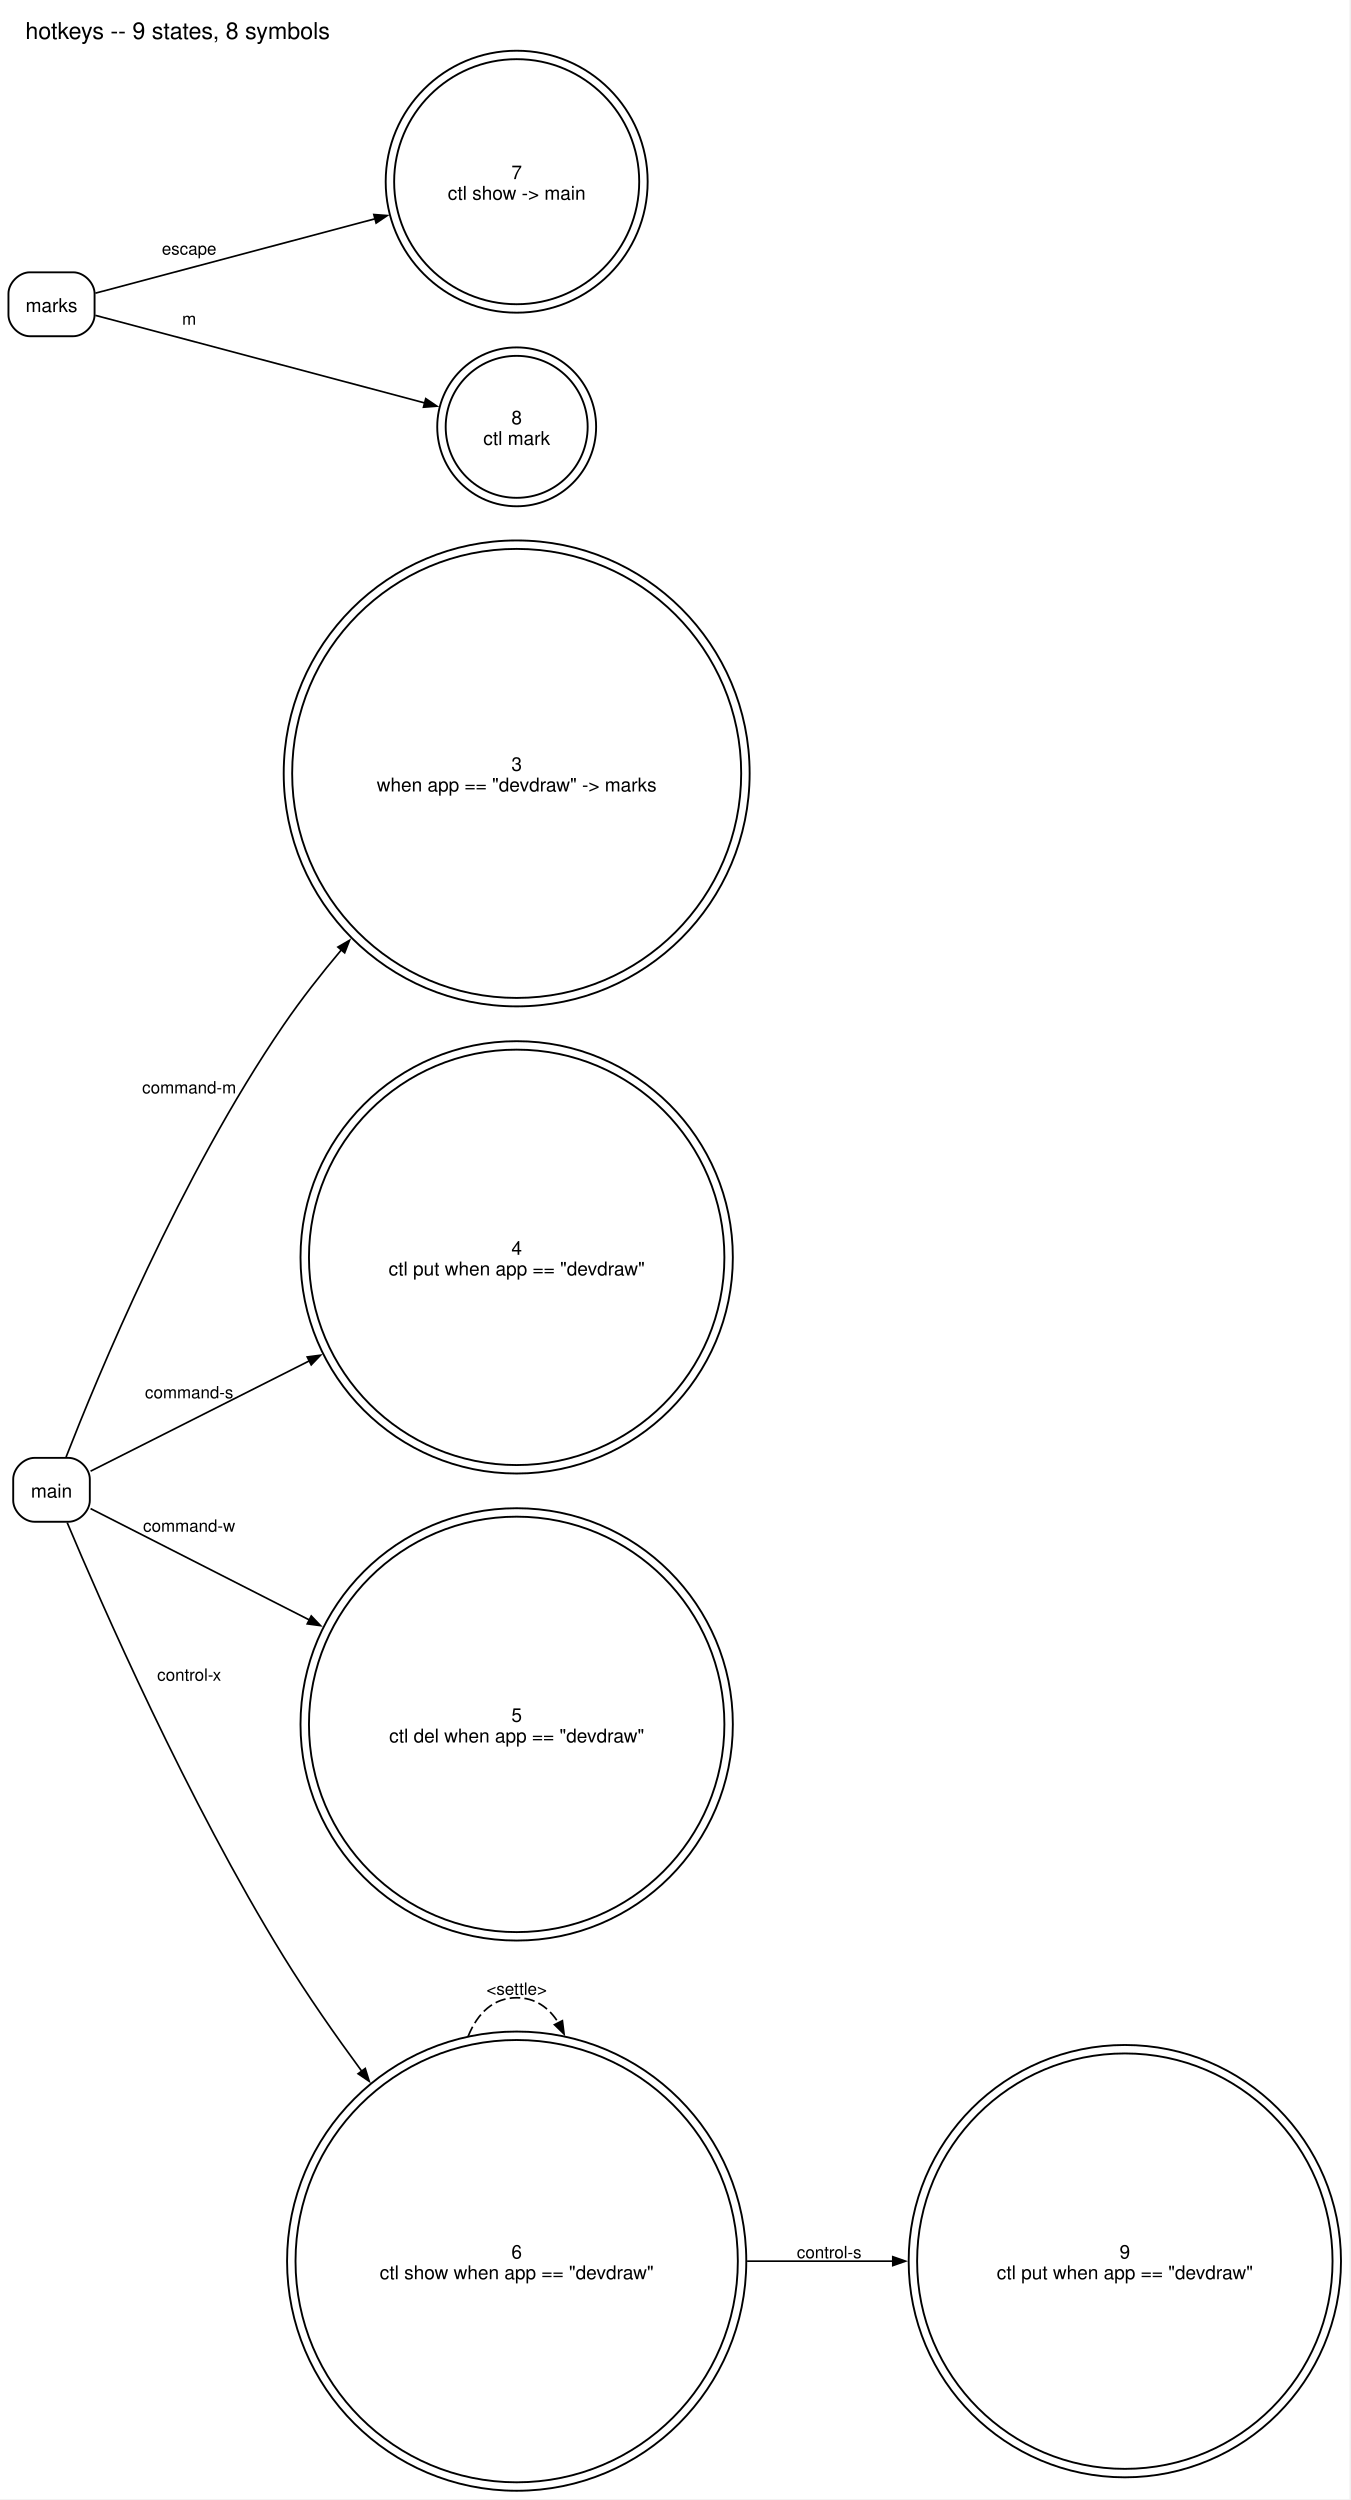
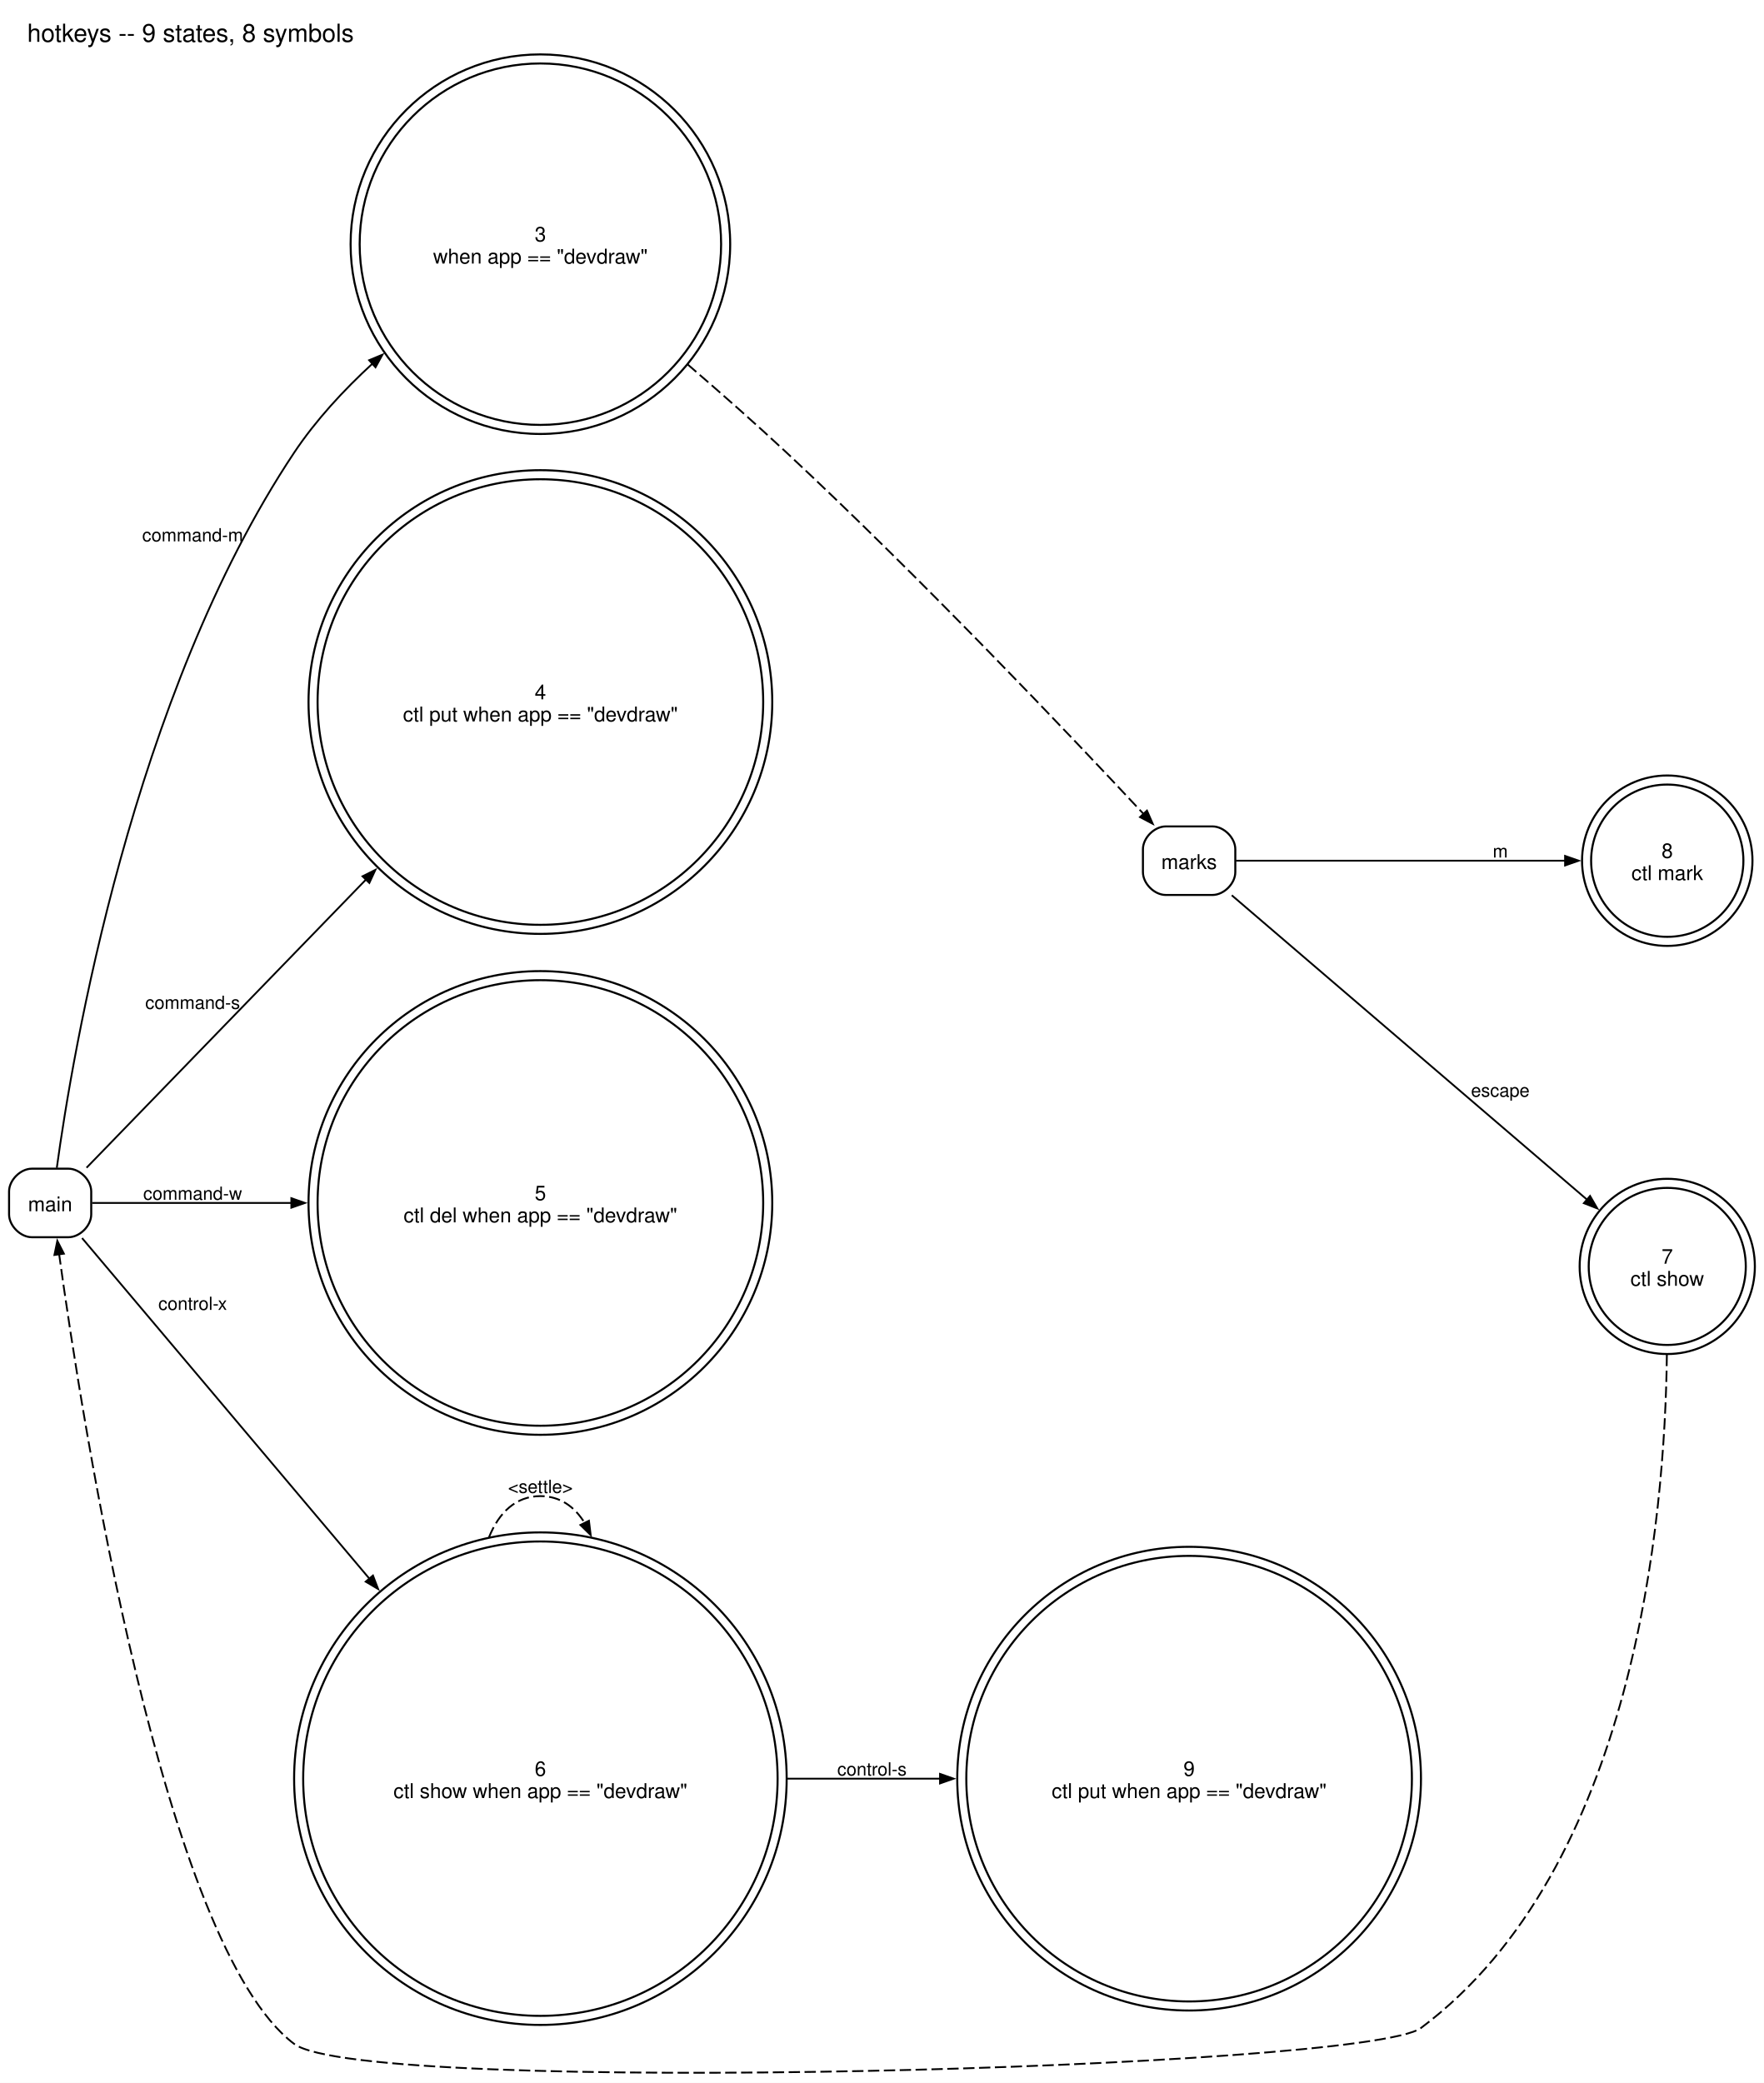
- <svg xmlns="http://www.w3.org/2000/svg" width="639pt" height="1183pt" viewBox="0.00 0.00 639.00 1183.00">
-   <g id="graph0" class="graph" transform="scale(1 1) rotate(0) translate(4 1178.63)">
-     <polygon fill="white" stroke="none" points="-4,4 -4,-1178.63 634.56,-1178.63 634.56,4 -4,4" />
-     <text xml:space="preserve" text-anchor="start" x="8" y="-1160.18" font-family="Helvetica,sans-Serif" font-size="11.00">hotkeys -- 9 states, 8 symbols</text>
+ <svg xmlns="http://www.w3.org/2000/svg" width="778pt" height="919pt" viewBox="0.00 0.00 778.00 919.00">
+   <g id="graph0" class="graph" transform="scale(1 1) rotate(0) translate(4 914.9)">
+     <polygon fill="white" stroke="none" points="-4,4 -4,-914.9 774.18,-914.9 774.18,4 -4,4" />
+     <text xml:space="preserve" text-anchor="start" x="8" y="-896.45" font-family="Helvetica,sans-Serif" font-size="11.00">hotkeys -- 9 states, 8 symbols</text>
    <g id="node1" class="node start">
-       <path fill="none" stroke="black" stroke-width="0.9" d="M28.42,-488.77C28.42,-488.77 12.33,-488.77 12.33,-488.77 7.29,-488.77 2.25,-483.73 2.25,-478.69 2.25,-478.69 2.25,-468.61 2.25,-468.61 2.25,-463.57 7.29,-458.53 12.33,-458.53 12.33,-458.53 28.42,-458.53 28.42,-458.53 33.46,-458.53 38.5,-463.57 38.5,-468.61 38.5,-468.61 38.5,-478.69 38.5,-478.69 38.5,-483.73 33.46,-488.77 28.42,-488.77" />
-       <text xml:space="preserve" text-anchor="middle" x="20.38" y="-469.98" font-family="Helvetica,sans-Serif" font-size="9.00">main</text>
+       <path fill="none" stroke="black" stroke-width="0.9" d="M26.17,-399.29C26.17,-399.29 10.08,-399.29 10.08,-399.29 5.04,-399.29 0,-394.25 0,-389.21 0,-389.21 0,-379.13 0,-379.13 0,-374.09 5.04,-369.05 10.08,-369.05 10.08,-369.05 26.17,-369.05 26.17,-369.05 31.21,-369.05 36.25,-374.09 36.25,-379.13 36.25,-379.13 36.25,-389.21 36.25,-389.21 36.25,-394.25 31.21,-399.29 26.17,-399.29" />
+       <text xml:space="preserve" text-anchor="middle" x="18.12" y="-380.5" font-family="Helvetica,sans-Serif" font-size="9.00">main</text>
    </g>
    <g id="node3" class="node">
-       <ellipse fill="none" stroke="black" stroke-width="0.9" cx="240.49" cy="-812.65" rx="106.24" ry="106.24" />
-       <ellipse fill="none" stroke="black" stroke-width="0.9" cx="240.49" cy="-812.65" rx="110.24" ry="110.24" />
-       <text xml:space="preserve" text-anchor="middle" x="240.49" y="-813.85" font-family="Helvetica,sans-Serif" font-size="9.00">3</text>
-       <text xml:space="preserve" text-anchor="middle" x="240.49" y="-804.1" font-family="Helvetica,sans-Serif" font-size="9.00">when app == "devdraw" -&gt; marks</text>
+       <ellipse fill="none" stroke="black" stroke-width="0.9" cx="234.4" cy="-807.17" rx="79.73" ry="79.73" />
+       <ellipse fill="none" stroke="black" stroke-width="0.9" cx="234.4" cy="-807.17" rx="83.73" ry="83.73" />
+       <text xml:space="preserve" text-anchor="middle" x="234.4" y="-808.37" font-family="Helvetica,sans-Serif" font-size="9.00">3</text>
+       <text xml:space="preserve" text-anchor="middle" x="234.4" y="-798.62" font-family="Helvetica,sans-Serif" font-size="9.00">when app == "devdraw"</text>
    </g>
    <g id="edge1" class="edge">
-       <path fill="none" stroke="black" stroke-width="0.8" d="M27.26,-489.14C41.73,-526.25 81.44,-622.48 130.25,-693.65 138.5,-705.69 147.91,-717.74 157.67,-729.32" />
-       <polygon fill="black" stroke="black" stroke-width="0.8" points="155.9,-730.48 161.39,-733.68 159.09,-727.75 155.9,-730.48" />
-       <text xml:space="preserve" text-anchor="middle" x="85.5" y="-661.23" font-family="Helvetica,sans-Serif" font-size="8.00"> command-m </text>
+       <path fill="none" stroke="black" stroke-width="0.8" d="M21.06,-399.64C27.86,-449.33 54.29,-607.9 125.75,-715.17 135.26,-729.44 147.57,-742.77 160.46,-754.6" />
+       <polygon fill="black" stroke="black" stroke-width="0.8" points="158.85,-755.98 164.72,-758.42 161.66,-752.85 158.85,-755.98" />
+       <text xml:space="preserve" text-anchor="middle" x="81" y="-676.05" font-family="Helvetica,sans-Serif" font-size="8.00"> command-m </text>
    </g>
    <g id="node4" class="node">
-       <ellipse fill="none" stroke="black" stroke-width="0.9" cx="240.49" cy="-583.65" rx="98.29" ry="98.29" />
-       <ellipse fill="none" stroke="black" stroke-width="0.9" cx="240.49" cy="-583.65" rx="102.29" ry="102.29" />
-       <text xml:space="preserve" text-anchor="middle" x="240.49" y="-584.85" font-family="Helvetica,sans-Serif" font-size="9.00">4</text>
-       <text xml:space="preserve" text-anchor="middle" x="240.49" y="-575.1" font-family="Helvetica,sans-Serif" font-size="9.00">ctl put when app == "devdraw"</text>
+       <ellipse fill="none" stroke="black" stroke-width="0.9" cx="234.4" cy="-605.17" rx="98.29" ry="98.29" />
+       <ellipse fill="none" stroke="black" stroke-width="0.9" cx="234.4" cy="-605.17" rx="102.29" ry="102.29" />
+       <text xml:space="preserve" text-anchor="middle" x="234.4" y="-606.37" font-family="Helvetica,sans-Serif" font-size="9.00">4</text>
+       <text xml:space="preserve" text-anchor="middle" x="234.4" y="-596.62" font-family="Helvetica,sans-Serif" font-size="9.00">ctl put when app == "devdraw"</text>
    </g>
    <g id="edge2" class="edge">
-       <path fill="none" stroke="black" stroke-width="0.8" d="M38.86,-482.47C61.6,-493.94 103.09,-514.86 142.46,-534.72" />
-       <polygon fill="black" stroke="black" stroke-width="0.8" points="141.38,-536.52 147.68,-537.35 143.27,-532.77 141.38,-536.52" />
-       <text xml:space="preserve" text-anchor="middle" x="85.5" y="-516.96" font-family="Helvetica,sans-Serif" font-size="8.00"> command-s </text>
+       <path fill="none" stroke="black" stroke-width="0.8" d="M34.19,-399.71C59.61,-425.92 112.62,-480.6 157.57,-526.97" />
+       <polygon fill="black" stroke="black" stroke-width="0.8" points="155.93,-528.28 161.61,-531.13 158.94,-525.36 155.93,-528.28" />
+       <text xml:space="preserve" text-anchor="middle" x="81" y="-469.78" font-family="Helvetica,sans-Serif" font-size="8.00"> command-s </text>
    </g>
    <g id="node5" class="node">
-       <ellipse fill="none" stroke="black" stroke-width="0.9" cx="240.49" cy="-362.65" rx="98.29" ry="98.29" />
-       <ellipse fill="none" stroke="black" stroke-width="0.9" cx="240.49" cy="-362.65" rx="102.29" ry="102.29" />
-       <text xml:space="preserve" text-anchor="middle" x="240.49" y="-363.85" font-family="Helvetica,sans-Serif" font-size="9.00">5</text>
-       <text xml:space="preserve" text-anchor="middle" x="240.49" y="-354.1" font-family="Helvetica,sans-Serif" font-size="9.00">ctl del when app == "devdraw"</text>
+       <ellipse fill="none" stroke="black" stroke-width="0.9" cx="234.4" cy="-384.17" rx="98.29" ry="98.29" />
+       <ellipse fill="none" stroke="black" stroke-width="0.9" cx="234.4" cy="-384.17" rx="102.29" ry="102.29" />
+       <text xml:space="preserve" text-anchor="middle" x="234.4" y="-385.37" font-family="Helvetica,sans-Serif" font-size="9.00">5</text>
+       <text xml:space="preserve" text-anchor="middle" x="234.4" y="-375.62" font-family="Helvetica,sans-Serif" font-size="9.00">ctl del when app == "devdraw"</text>
    </g>
    <g id="edge3" class="edge">
-       <path fill="none" stroke="black" stroke-width="0.8" d="M38.86,-464.76C61.6,-453.18 103.09,-432.07 142.46,-412.03" />
-       <polygon fill="black" stroke="black" stroke-width="0.8" points="143.29,-413.97 147.68,-409.37 141.38,-410.22 143.29,-413.97" />
-       <text xml:space="preserve" text-anchor="middle" x="85.5" y="-453.82" font-family="Helvetica,sans-Serif" font-size="8.00"> command-w </text>
+       <path fill="none" stroke="black" stroke-width="0.8" d="M36.66,-384.17C56.53,-384.17 90.61,-384.17 124.89,-384.17" />
+       <polygon fill="black" stroke="black" stroke-width="0.8" points="124.53,-386.27 130.53,-384.17 124.53,-382.07 124.53,-386.27" />
+       <text xml:space="preserve" text-anchor="middle" x="81" y="-385.57" font-family="Helvetica,sans-Serif" font-size="8.00"> command-w </text>
    </g>
    <g id="node6" class="node">
-       <ellipse fill="none" stroke="black" stroke-width="0.9" cx="240.49" cy="-108.65" rx="104.65" ry="104.65" />
-       <ellipse fill="none" stroke="black" stroke-width="0.9" cx="240.49" cy="-108.65" rx="108.65" ry="108.65" />
-       <text xml:space="preserve" text-anchor="middle" x="240.49" y="-109.85" font-family="Helvetica,sans-Serif" font-size="9.00">6</text>
-       <text xml:space="preserve" text-anchor="middle" x="240.49" y="-100.1" font-family="Helvetica,sans-Serif" font-size="9.00">ctl show when app == "devdraw"</text>
+       <ellipse fill="none" stroke="black" stroke-width="0.9" cx="234.4" cy="-130.17" rx="104.65" ry="104.65" />
+       <ellipse fill="none" stroke="black" stroke-width="0.9" cx="234.4" cy="-130.17" rx="108.65" ry="108.65" />
+       <text xml:space="preserve" text-anchor="middle" x="234.4" y="-131.37" font-family="Helvetica,sans-Serif" font-size="9.00">6</text>
+       <text xml:space="preserve" text-anchor="middle" x="234.4" y="-121.62" font-family="Helvetica,sans-Serif" font-size="9.00">ctl show when app == "devdraw"</text>
    </g>
    <g id="edge4" class="edge">
-       <path fill="none" stroke="black" stroke-width="0.8" d="M27.8,-458.11C43.31,-421.26 84.84,-326.16 130.25,-252.65 141.46,-234.51 154.42,-215.85 167.41,-198.22" />
-       <polygon fill="black" stroke="black" stroke-width="0.8" points="168.83,-199.83 170.71,-193.76 165.45,-197.33 168.83,-199.83" />
-       <text xml:space="preserve" text-anchor="middle" x="85.5" y="-383.32" font-family="Helvetica,sans-Serif" font-size="8.00"> control-x </text>
+       <path fill="none" stroke="black" stroke-width="0.8" d="M32.21,-368.67C57.03,-339.24 112.64,-273.32 159.12,-218.22" />
+       <polygon fill="black" stroke="black" stroke-width="0.8" points="160.54,-219.79 162.81,-213.85 157.33,-217.09 160.54,-219.79" />
+       <text xml:space="preserve" text-anchor="middle" x="81" y="-336.98" font-family="Helvetica,sans-Serif" font-size="8.00"> control-x </text>
    </g>
    <g id="node2" class="node start">
-       <path fill="none" stroke="black" stroke-width="0.9" d="M30.67,-1049.77C30.67,-1049.77 10.08,-1049.77 10.08,-1049.77 5.04,-1049.77 0,-1044.73 0,-1039.69 0,-1039.69 0,-1029.61 0,-1029.61 0,-1024.57 5.04,-1019.53 10.08,-1019.53 10.08,-1019.53 30.67,-1019.53 30.67,-1019.53 35.71,-1019.53 40.75,-1024.57 40.75,-1029.61 40.75,-1029.61 40.75,-1039.69 40.75,-1039.69 40.75,-1044.73 35.71,-1049.77 30.67,-1049.77" />
-       <text xml:space="preserve" text-anchor="middle" x="20.38" y="-1030.98" font-family="Helvetica,sans-Serif" font-size="9.00">marks</text>
+       <path fill="none" stroke="black" stroke-width="0.9" d="M530.89,-550.29C530.89,-550.29 510.3,-550.29 510.3,-550.29 505.26,-550.29 500.22,-545.25 500.22,-540.21 500.22,-540.21 500.22,-530.13 500.22,-530.13 500.22,-525.09 505.26,-520.05 510.3,-520.05 510.3,-520.05 530.89,-520.05 530.89,-520.05 535.93,-520.05 540.97,-525.09 540.97,-530.13 540.97,-530.13 540.97,-540.21 540.97,-540.21 540.97,-545.25 535.93,-550.29 530.89,-550.29" />
+       <text xml:space="preserve" text-anchor="middle" x="520.59" y="-531.5" font-family="Helvetica,sans-Serif" font-size="9.00">marks</text>
    </g>
    <g id="node7" class="node">
-       <ellipse fill="none" stroke="black" stroke-width="0.9" cx="240.49" cy="-1092.65" rx="57.98" ry="57.98" />
-       <ellipse fill="none" stroke="black" stroke-width="0.9" cx="240.49" cy="-1092.65" rx="61.98" ry="61.98" />
-       <text xml:space="preserve" text-anchor="middle" x="240.49" y="-1093.85" font-family="Helvetica,sans-Serif" font-size="9.00">7</text>
-       <text xml:space="preserve" text-anchor="middle" x="240.49" y="-1084.1" font-family="Helvetica,sans-Serif" font-size="9.00">ctl show -&gt; main</text>
+       <ellipse fill="none" stroke="black" stroke-width="0.9" cx="731.53" cy="-356.17" rx="34.65" ry="34.65" />
+       <ellipse fill="none" stroke="black" stroke-width="0.9" cx="731.53" cy="-356.17" rx="38.65" ry="38.65" />
+       <text xml:space="preserve" text-anchor="middle" x="731.53" y="-357.37" font-family="Helvetica,sans-Serif" font-size="9.00">7</text>
+       <text xml:space="preserve" text-anchor="middle" x="731.53" y="-347.62" font-family="Helvetica,sans-Serif" font-size="9.00">ctl show</text>
    </g>
    <g id="edge5" class="edge">
-       <path fill="none" stroke="black" stroke-width="0.8" d="M41.12,-1039.9C70.74,-1047.78 128.07,-1063.02 173.51,-1075.11" />
-       <polygon fill="black" stroke="black" stroke-width="0.8" points="172.9,-1077.12 179.24,-1076.63 173.98,-1073.06 172.9,-1077.12" />
-       <text xml:space="preserve" text-anchor="middle" x="85.5" y="-1058.15" font-family="Helvetica,sans-Serif" font-size="8.00"> escape </text>
+       <path fill="none" stroke="black" stroke-width="0.8" d="M539.41,-519.91C574.11,-490.18 651.32,-424.03 696.26,-385.53" />
+       <polygon fill="black" stroke="black" stroke-width="0.8" points="697.47,-387.26 700.66,-381.76 694.74,-384.07 697.47,-387.26" />
+       <text xml:space="preserve" text-anchor="middle" x="657.88" y="-431.04" font-family="Helvetica,sans-Serif" font-size="8.00"> escape </text>
    </g>
    <g id="node8" class="node">
-       <ellipse fill="none" stroke="black" stroke-width="0.9" cx="240.49" cy="-976.65" rx="33.59" ry="33.59" />
-       <ellipse fill="none" stroke="black" stroke-width="0.9" cx="240.49" cy="-976.65" rx="37.59" ry="37.59" />
-       <text xml:space="preserve" text-anchor="middle" x="240.49" y="-977.85" font-family="Helvetica,sans-Serif" font-size="9.00">8</text>
-       <text xml:space="preserve" text-anchor="middle" x="240.49" y="-968.1" font-family="Helvetica,sans-Serif" font-size="9.00">ctl mark</text>
+       <ellipse fill="none" stroke="black" stroke-width="0.9" cx="731.53" cy="-535.17" rx="33.59" ry="33.59" />
+       <ellipse fill="none" stroke="black" stroke-width="0.9" cx="731.53" cy="-535.17" rx="37.59" ry="37.59" />
+       <text xml:space="preserve" text-anchor="middle" x="731.53" y="-536.37" font-family="Helvetica,sans-Serif" font-size="9.00">8</text>
+       <text xml:space="preserve" text-anchor="middle" x="731.53" y="-526.62" font-family="Helvetica,sans-Serif" font-size="9.00">ctl mark</text>
    </g>
    <g id="edge6" class="edge">
-       <path fill="none" stroke="black" stroke-width="0.8" d="M41.12,-1029.4C76.2,-1020.07 150.13,-1000.41 197.16,-987.91" />
-       <polygon fill="black" stroke="black" stroke-width="0.8" points="197.47,-990 202.73,-986.43 196.39,-985.94 197.47,-990" />
-       <text xml:space="preserve" text-anchor="middle" x="85.5" y="-1024.96" font-family="Helvetica,sans-Serif" font-size="8.00"> m </text>
+       <path fill="none" stroke="black" stroke-width="0.8" d="M541.25,-535.17C574.32,-535.17 641.87,-535.17 686.68,-535.17" />
+       <polygon fill="black" stroke="black" stroke-width="0.8" points="686.45,-537.27 692.45,-535.17 686.45,-533.07 686.45,-537.27" />
+       <text xml:space="preserve" text-anchor="middle" x="657.88" y="-536.57" font-family="Helvetica,sans-Serif" font-size="8.00"> m </text>
    </g>
-     <g id="edge8" class="edge settle">
-       <path fill="none" stroke="black" stroke-width="0.8" stroke-dasharray="5,2" d="M217.52,-215.04C222.01,-226.17 229.66,-233.3 240.49,-233.3 249.12,-233.3 255.74,-228.77 260.34,-221.3" />
-       <polygon fill="black" stroke="black" stroke-width="0.8" points="262.12,-222.43 262.92,-216.12 258.37,-220.55 262.12,-222.43" />
-       <text xml:space="preserve" text-anchor="middle" x="240.49" y="-234.7" font-family="Helvetica,sans-Serif" font-size="8.00"> &lt;settle&gt; </text>
+     <g id="edge7" class="edge goto">
+       <path fill="none" stroke="black" stroke-width="0.8" stroke-dasharray="5,2" d="M299.4,-754.09C313.97,-741.56 329.22,-728.09 343.05,-715.17 402.58,-659.6 468.82,-589.73 500.58,-555.7" />
+       <polygon fill="black" stroke="black" stroke-width="0.8" points="502,-557.26 504.55,-551.44 498.93,-554.4 502,-557.26" />
+       <text xml:space="preserve" text-anchor="middle" x="380.68" y="-692.95" font-family="Helvetica,sans-Serif" font-size="8.00">  </text>
+     </g>
+     <g id="edge9" class="edge settle">
+       <path fill="none" stroke="black" stroke-width="0.8" stroke-dasharray="5,2" d="M211.68,-236.56C216.11,-247.69 223.69,-254.83 234.4,-254.83 242.94,-254.83 249.48,-250.3 254.03,-242.82" />
+       <polygon fill="black" stroke="black" stroke-width="0.8" points="255.82,-243.96 256.59,-237.65 252.05,-242.1 255.82,-243.96" />
+       <text xml:space="preserve" text-anchor="middle" x="234.4" y="-256.23" font-family="Helvetica,sans-Serif" font-size="8.00"> &lt;settle&gt; </text>
    </g>
    <g id="node9" class="node">
-       <ellipse fill="none" stroke="black" stroke-width="0.9" cx="528.27" cy="-108.65" rx="98.29" ry="98.29" />
-       <ellipse fill="none" stroke="black" stroke-width="0.9" cx="528.27" cy="-108.65" rx="102.29" ry="102.29" />
-       <text xml:space="preserve" text-anchor="middle" x="528.27" y="-109.85" font-family="Helvetica,sans-Serif" font-size="9.00">9</text>
-       <text xml:space="preserve" text-anchor="middle" x="528.27" y="-100.1" font-family="Helvetica,sans-Serif" font-size="9.00">ctl put when app == "devdraw"</text>
+       <ellipse fill="none" stroke="black" stroke-width="0.9" cx="520.59" cy="-130.17" rx="98.29" ry="98.29" />
+       <ellipse fill="none" stroke="black" stroke-width="0.9" cx="520.59" cy="-130.17" rx="102.29" ry="102.29" />
+       <text xml:space="preserve" text-anchor="middle" x="520.59" y="-131.37" font-family="Helvetica,sans-Serif" font-size="9.00">9</text>
+       <text xml:space="preserve" text-anchor="middle" x="520.59" y="-121.62" font-family="Helvetica,sans-Serif" font-size="9.00">ctl put when app == "devdraw"</text>
    </g>
-     <g id="edge7" class="edge">
-       <path fill="none" stroke="black" stroke-width="0.8" d="M349.53,-108.65C372.17,-108.65 396.04,-108.65 418.69,-108.65" />
-       <polygon fill="black" stroke="black" stroke-width="0.8" points="418.47,-110.75 424.47,-108.65 418.47,-106.55 418.47,-110.75" />
-       <text xml:space="preserve" text-anchor="middle" x="388.36" y="-110.05" font-family="Helvetica,sans-Serif" font-size="8.00"> control-s </text>
+     <g id="edge8" class="edge">
+       <path fill="none" stroke="black" stroke-width="0.8" d="M343.25,-130.17C365.35,-130.17 388.63,-130.17 410.77,-130.17" />
+       <polygon fill="black" stroke="black" stroke-width="0.8" points="410.7,-132.27 416.7,-130.17 410.7,-128.07 410.7,-132.27" />
+       <text xml:space="preserve" text-anchor="middle" x="380.68" y="-131.57" font-family="Helvetica,sans-Serif" font-size="8.00"> control-s </text>
+     </g>
+     <g id="edge10" class="edge goto">
+       <path fill="none" stroke="black" stroke-width="0.8" stroke-dasharray="5,2" d="M731.36,-317.18C730.53,-244.83 717.13,-90.77 622.88,-20.17 598.71,-2.07 156.53,10 125.75,-13.17 68.3,-56.44 32.23,-287.93 22.08,-361.63" />
+       <polygon fill="black" stroke="black" stroke-width="0.8" points="20.01,-361.22 21.29,-367.45 24.18,-361.79 20.01,-361.22" />
+       <text xml:space="preserve" text-anchor="middle" x="380.68" y="-2.95" font-family="Helvetica,sans-Serif" font-size="8.00">  </text>
    </g>
  </g>
</svg>
